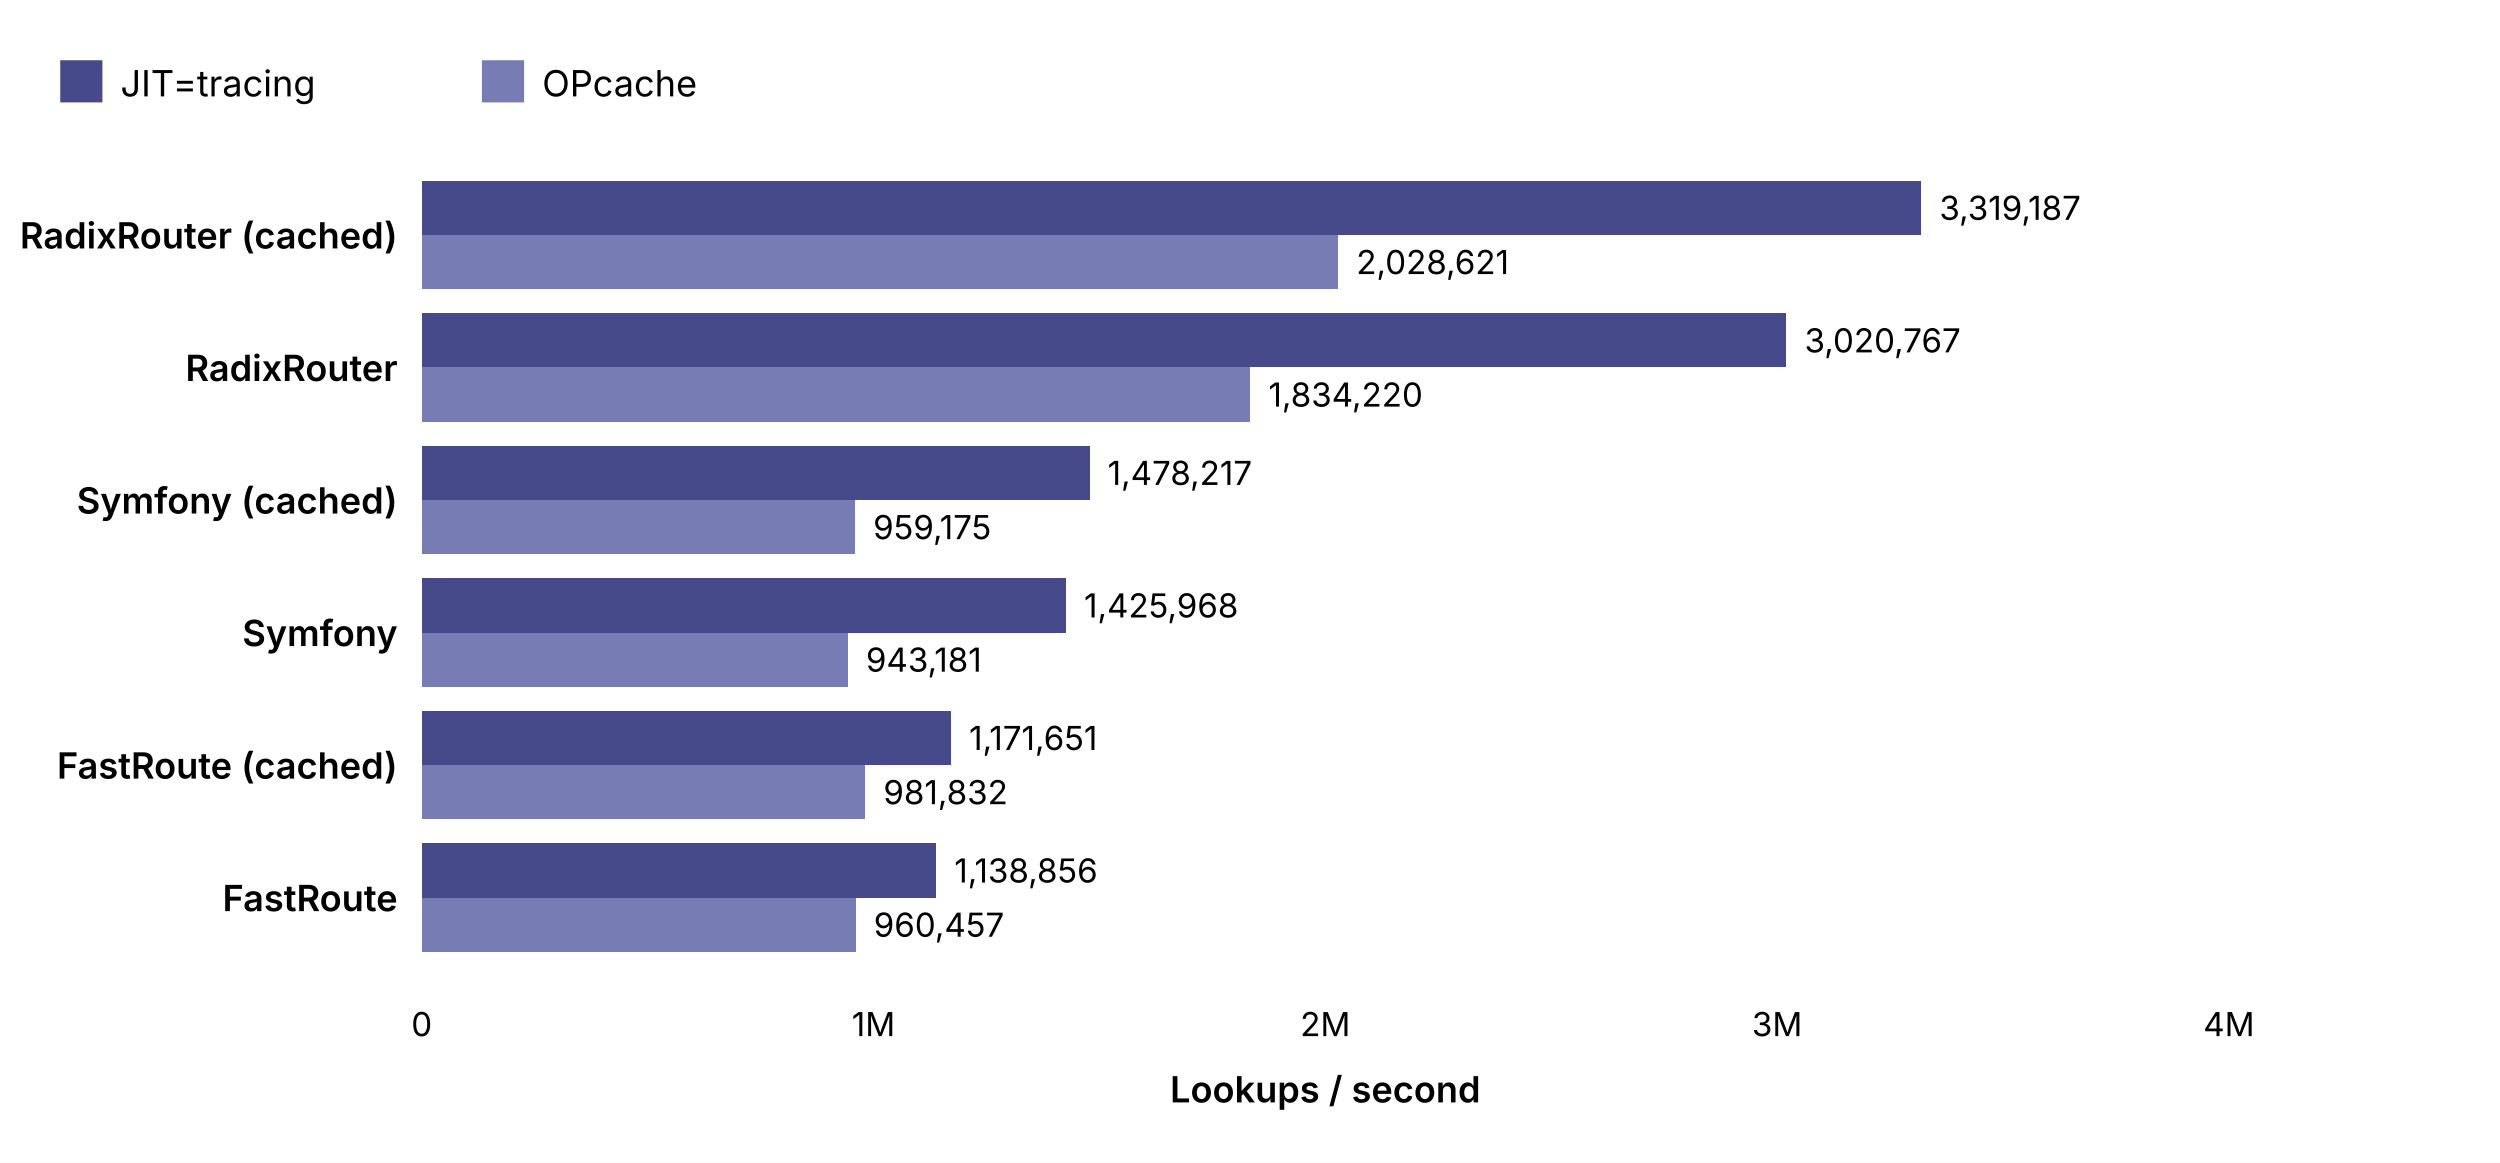
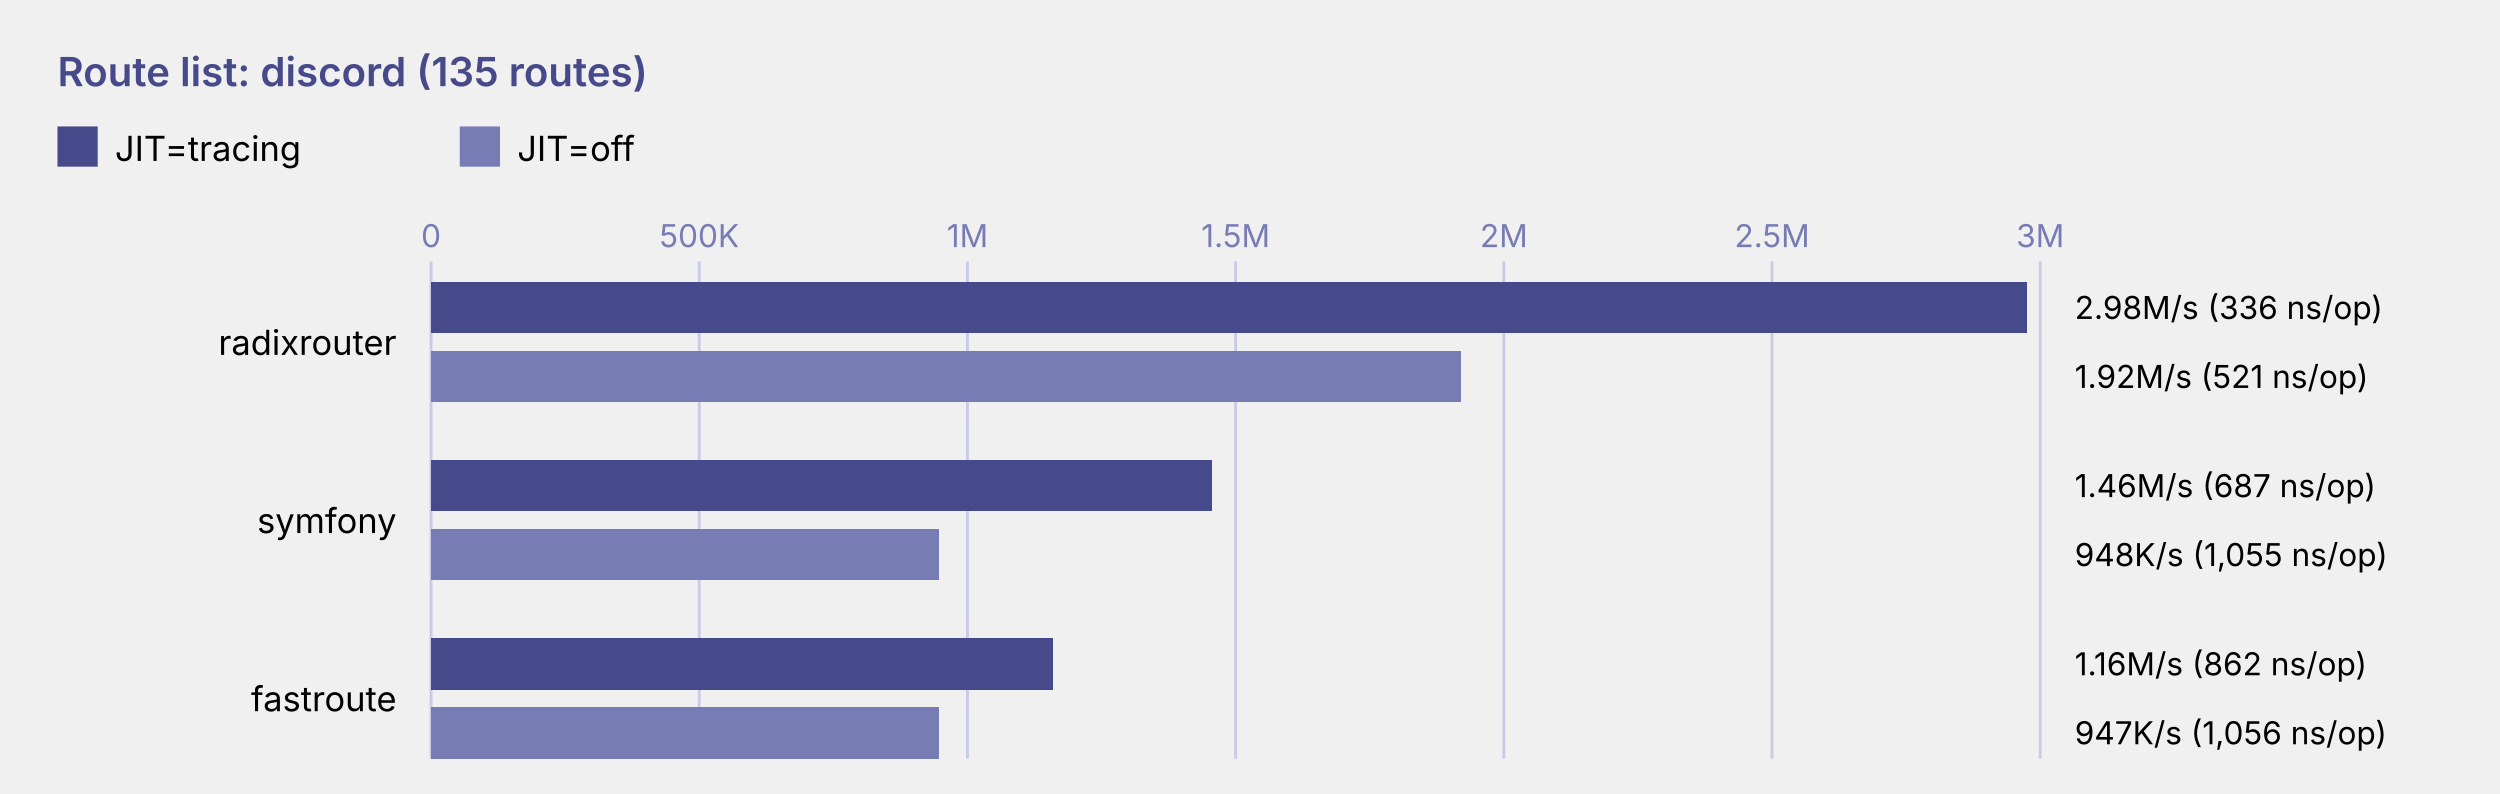
- <svg xmlns="http://www.w3.org/2000/svg" viewBox="0 0 830 386" font-family="system-ui, -apple-system, 'Segoe UI', sans-serif">
-   <style>.bg{fill:#FFFFFF}.fg{fill:#000000}.bar{shape-rendering:crispEdges}@media(prefers-color-scheme:dark){.bg{fill:#1E1E1E}.fg{fill:#E6E6E6}}</style>
-   <rect class="bg" width="830" height="386" />
-   <rect x="20" y="20" width="14" height="14" fill="#474A8A" />
-   <text class="fg" x="40" y="32" font-size="12">JIT=tracing</text>
-   <rect x="160" y="20" width="14" height="14" fill="#787CB5" />
-   <text class="fg" x="180" y="32" font-size="12">OPcache</text>
-   <text class="fg" x="140.00" y="344" text-anchor="middle" font-size="11">0</text>
-   <text class="fg" x="290.00" y="344" text-anchor="middle" font-size="11">1M</text>
-   <text class="fg" x="440.00" y="344" text-anchor="middle" font-size="11">2M</text>
-   <text class="fg" x="590.00" y="344" text-anchor="middle" font-size="11">3M</text>
-   <text class="fg" x="740.00" y="344" text-anchor="middle" font-size="11">4M</text>
-   <text class="fg" x="440.00" y="366" text-anchor="middle" font-size="12" font-weight="600">Lookups / second</text>
-   <text class="fg" x="132" y="82.5" text-anchor="end" font-size="12" font-weight="600">RadixRouter (cached)</text>
-   <rect class="bar" x="140" y="60.0" width="497.88" height="18" fill="#474A8A" />
-   <text class="fg" x="643.88" y="73.0" font-size="11">3,319,187</text>
-   <rect class="bar" x="140" y="78.0" width="304.29" height="18" fill="#787CB5" />
-   <text class="fg" x="450.29" y="91.0" font-size="11">2,028,621</text>
-   <text class="fg" x="132" y="126.5" text-anchor="end" font-size="12" font-weight="600">RadixRouter</text>
-   <rect class="bar" x="140" y="104.0" width="453.11" height="18" fill="#474A8A" />
-   <text class="fg" x="599.11" y="117.0" font-size="11">3,020,767</text>
-   <rect class="bar" x="140" y="122.0" width="275.13" height="18" fill="#787CB5" />
-   <text class="fg" x="421.13" y="135.0" font-size="11">1,834,220</text>
-   <text class="fg" x="132" y="170.5" text-anchor="end" font-size="12" font-weight="600">Symfony (cached)</text>
-   <rect class="bar" x="140" y="148.0" width="221.73" height="18" fill="#474A8A" />
-   <text class="fg" x="367.73" y="161.0" font-size="11">1,478,217</text>
-   <rect class="bar" x="140" y="166.0" width="143.88" height="18" fill="#787CB5" />
-   <text class="fg" x="289.88" y="179.0" font-size="11">959,175</text>
-   <text class="fg" x="132" y="214.5" text-anchor="end" font-size="12" font-weight="600">Symfony</text>
-   <rect class="bar" x="140" y="192.0" width="213.90" height="18" fill="#474A8A" />
-   <text class="fg" x="359.90" y="205.0" font-size="11">1,425,968</text>
-   <rect class="bar" x="140" y="210.0" width="141.48" height="18" fill="#787CB5" />
-   <text class="fg" x="287.48" y="223.0" font-size="11">943,181</text>
-   <text class="fg" x="132" y="258.5" text-anchor="end" font-size="12" font-weight="600">FastRoute (cached)</text>
-   <rect class="bar" x="140" y="236.0" width="175.75" height="18" fill="#474A8A" />
-   <text class="fg" x="321.75" y="249.0" font-size="11">1,171,651</text>
-   <rect class="bar" x="140" y="254.0" width="147.27" height="18" fill="#787CB5" />
-   <text class="fg" x="293.27" y="267.0" font-size="11">981,832</text>
-   <text class="fg" x="132" y="302.5" text-anchor="end" font-size="12" font-weight="600">FastRoute</text>
-   <rect class="bar" x="140" y="280.0" width="170.83" height="18" fill="#474A8A" />
-   <text class="fg" x="316.83" y="293.0" font-size="11">1,138,856</text>
-   <rect class="bar" x="140" y="298.0" width="144.07" height="18" fill="#787CB5" />
-   <text class="fg" x="290.07" y="311.0" font-size="11">960,457</text>
+ <svg xmlns="http://www.w3.org/2000/svg" viewBox="0 0 870 276" font-family="system-ui, -apple-system, 'Segoe UI', sans-serif">
+   <style>.fg{fill:#000000}.accent{fill:#474A8A}.bar{shape-rendering:crispEdges}.div{stroke:#C9CBE6;stroke-width:1}.tick{fill:#787CB5}@media(prefers-color-scheme:dark){.fg{fill:#E6E6E6}.accent{fill:#B0B3D6}.tick{fill:#B0B3D6}}</style>
+   <text class="accent" x="20" y="30" font-size="14" font-weight="600">Route list: discord (135 routes)</text>
+   <rect x="20" y="44" width="14" height="14" fill="#474A8A" />
+   <text class="fg" x="40" y="56" font-size="12">JIT=tracing</text>
+   <rect x="160" y="44" width="14" height="14" fill="#787CB5" />
+   <text class="fg" x="180" y="56" font-size="12">JIT=off</text>
+   <text class="tick" x="150.00" y="86.0" text-anchor="middle" font-size="11">0</text>
+   <line class="div" x1="243.33" y1="91.0" x2="243.33" y2="264.0" />
+   <text class="tick" x="243.33" y="86.0" text-anchor="middle" font-size="11">500K</text>
+   <line class="div" x1="336.67" y1="91.0" x2="336.67" y2="264.0" />
+   <text class="tick" x="336.67" y="86.0" text-anchor="middle" font-size="11">1M</text>
+   <line class="div" x1="430.00" y1="91.0" x2="430.00" y2="264.0" />
+   <text class="tick" x="430.00" y="86.0" text-anchor="middle" font-size="11">1.5M</text>
+   <line class="div" x1="523.33" y1="91.0" x2="523.33" y2="264.0" />
+   <text class="tick" x="523.33" y="86.0" text-anchor="middle" font-size="11">2M</text>
+   <line class="div" x1="616.67" y1="91.0" x2="616.67" y2="264.0" />
+   <text class="tick" x="616.67" y="86.0" text-anchor="middle" font-size="11">2.5M</text>
+   <line class="div" x1="710.00" y1="91.0" x2="710.00" y2="264.0" />
+   <text class="tick" x="710.00" y="86.0" text-anchor="middle" font-size="11">3M</text>
+   <line class="div" x1="150" y1="91.0" x2="150" y2="264.0" />
+   <text class="fg" x="138" y="123.5" text-anchor="end" font-size="12">radixrouter</text>
+   <rect class="bar" x="150" y="98.0" width="555.46" height="18" fill="#474A8A" />
+   <text class="fg" x="722" y="111.0" font-size="11">2.98M/s  (336 ns/op)</text>
+   <rect class="bar" x="150" y="122.0" width="358.45" height="18" fill="#787CB5" />
+   <text class="fg" x="722" y="135.0" font-size="11">1.92M/s  (521 ns/op)</text>
+   <text class="fg" x="138" y="185.5" text-anchor="end" font-size="12">symfony</text>
+   <rect class="bar" x="150" y="160.0" width="271.87" height="18" fill="#474A8A" />
+   <text class="fg" x="722" y="173.0" font-size="11">1.46M/s  (687 ns/op)</text>
+   <rect class="bar" x="150" y="184.0" width="176.87" height="18" fill="#787CB5" />
+   <text class="fg" x="722" y="197.0" font-size="11">948K/s  (1,055 ns/op)</text>
+   <text class="fg" x="138" y="247.5" text-anchor="end" font-size="12">fastroute</text>
+   <rect class="bar" x="150" y="222.0" width="216.47" height="18" fill="#474A8A" />
+   <text class="fg" x="722" y="235.0" font-size="11">1.16M/s  (862 ns/op)</text>
+   <rect class="bar" x="150" y="246.0" width="176.84" height="18" fill="#787CB5" />
+   <text class="fg" x="722" y="259.0" font-size="11">947K/s  (1,056 ns/op)</text>
</svg>
